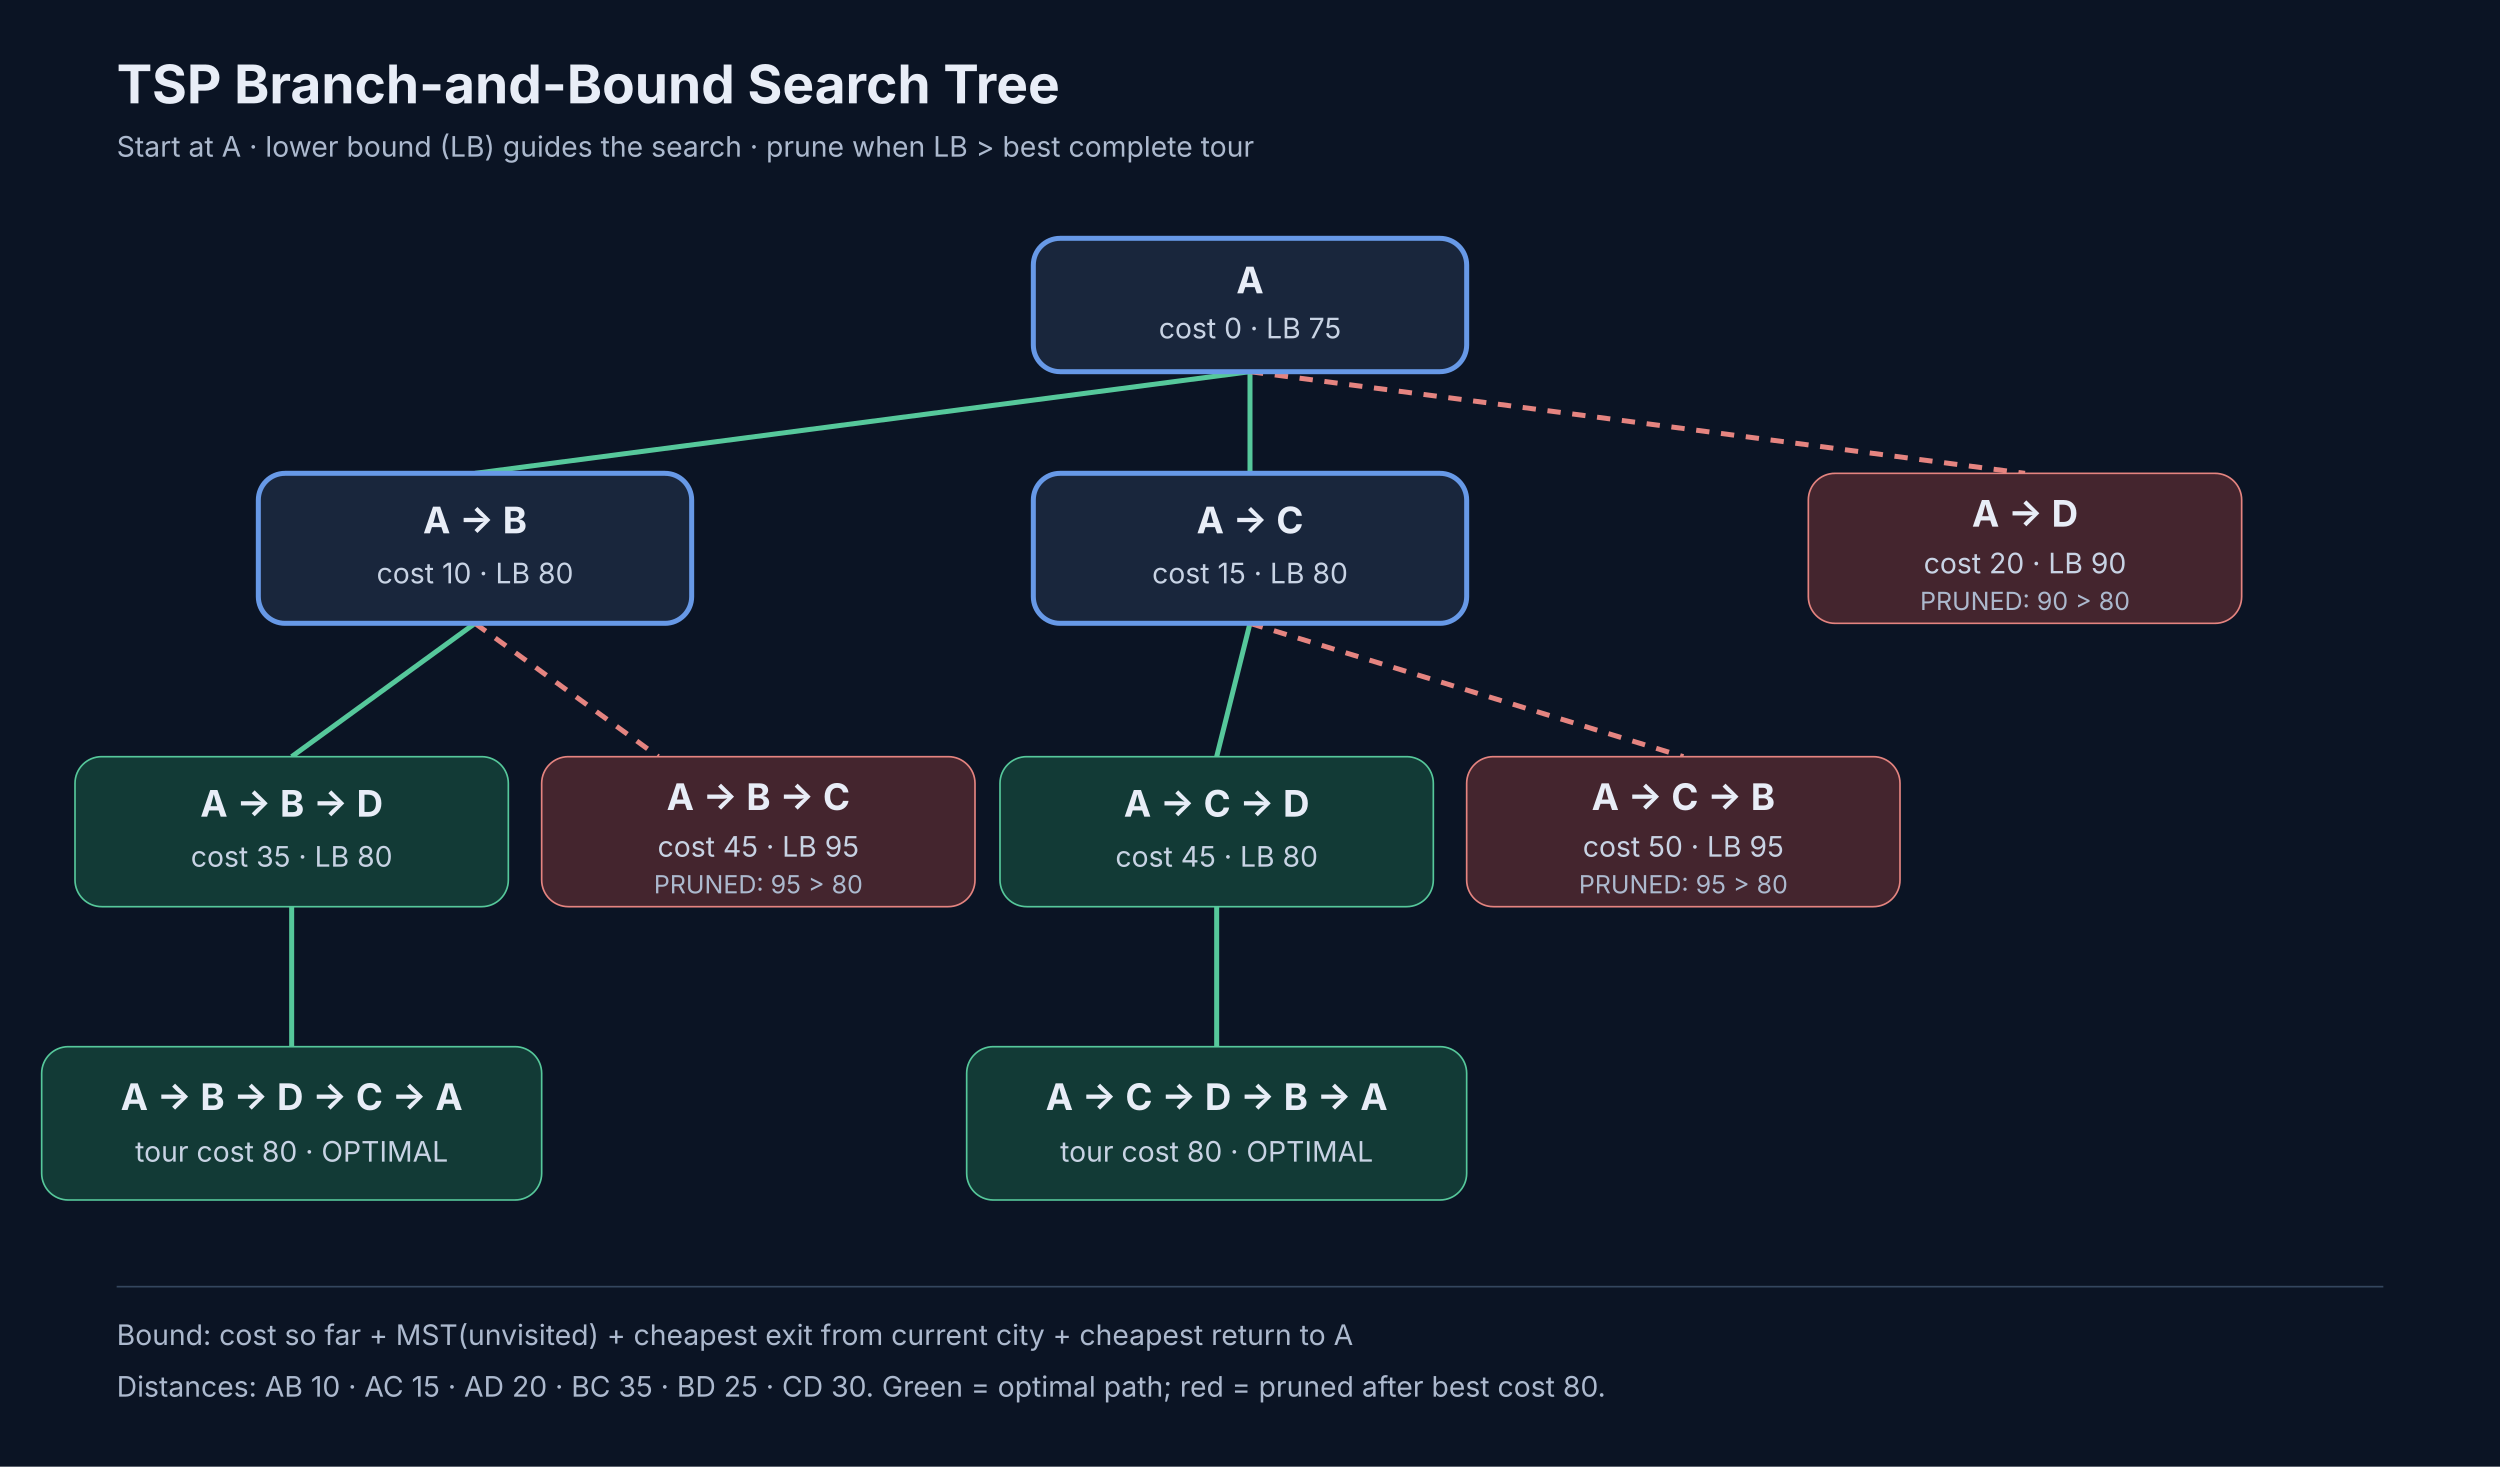
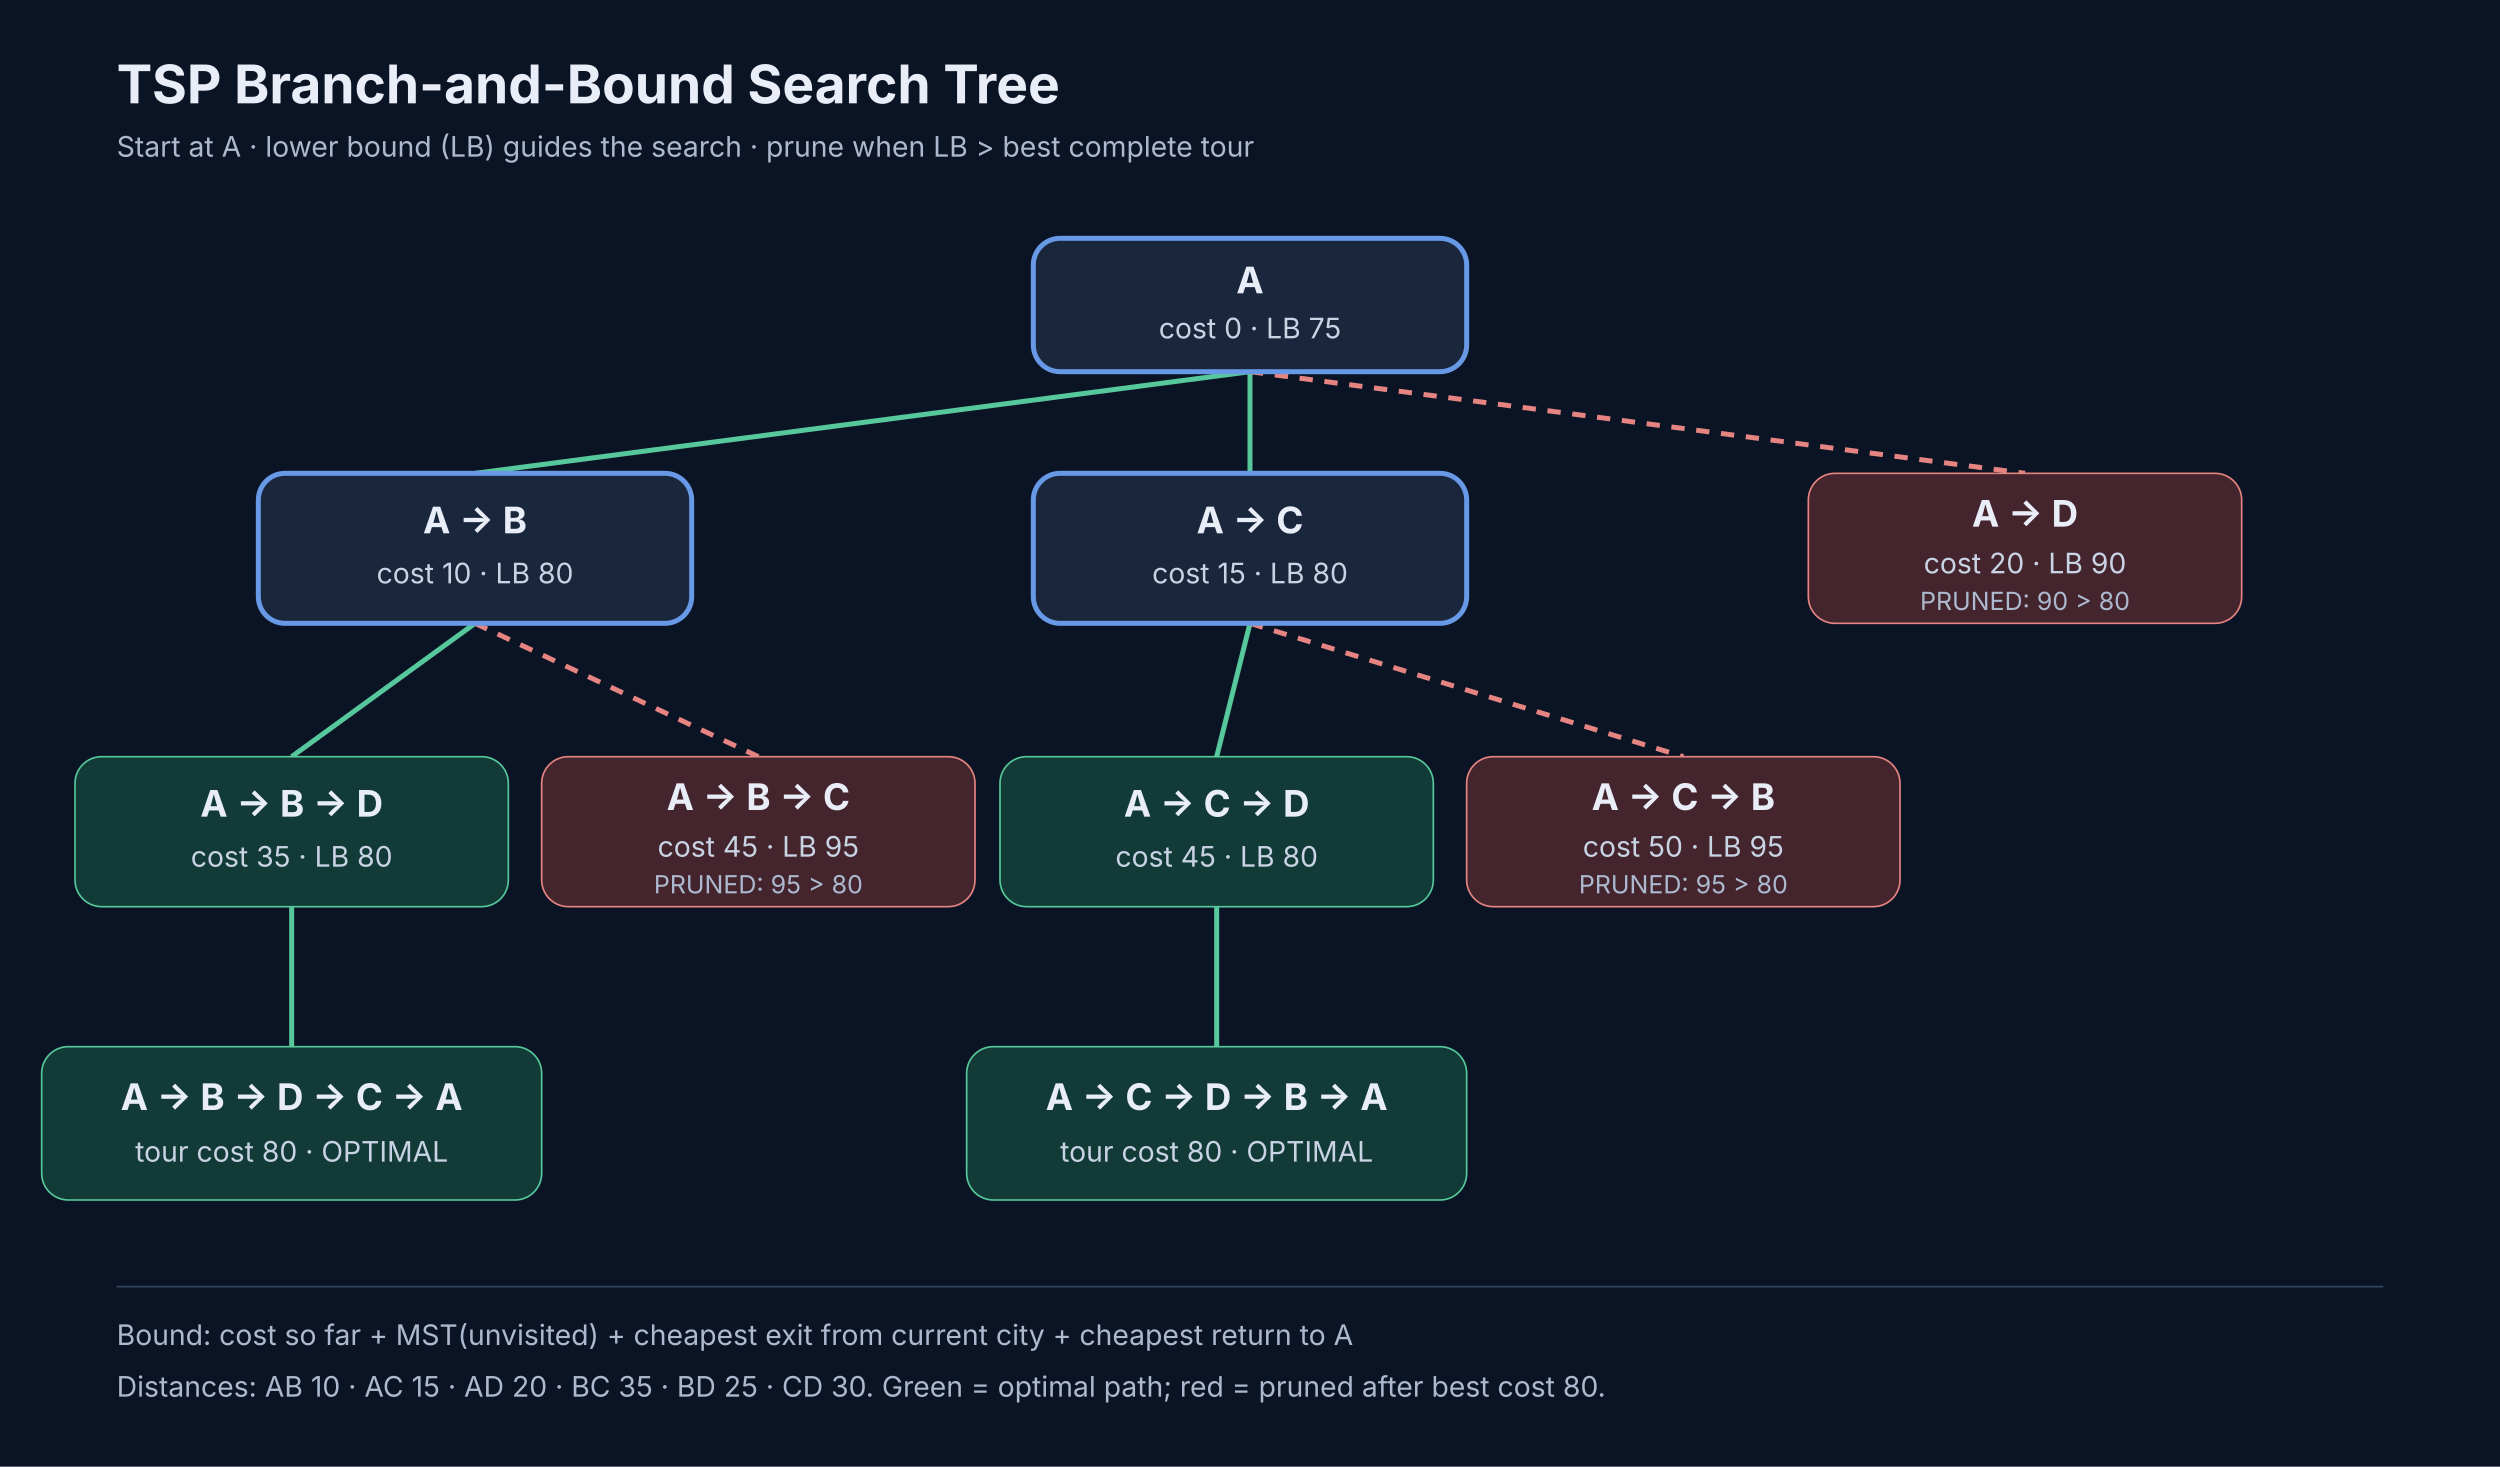
<svg xmlns="http://www.w3.org/2000/svg" viewBox="0 0 1500 880" role="img" aria-labelledby="title desc">
  <defs>
    <style>
      text { font-family: Inter, Arial, sans-serif; fill: #e8edf7 }
      .heading { font-size: 32px; font-weight: 700 }
      .sub { font-size: 17px; fill: #acb9ce }
      .edge { fill: none; stroke: #7788a4; stroke-width: 3 }
      .edge-pruned { stroke: #e58480; stroke-dasharray: 8 7 }
      .edge-optimal { stroke: #56c89b }
      .node { fill: #19263c; stroke: #6799e7; stroke-width: 3 }
      .optimal { fill: #123a36; stroke: #56c89b }
      .pruned { fill: #44252e; stroke: #e58480 }
      .node-title { font-size: 22px; font-weight: 700; text-anchor: middle }
      .node-detail { font-size: 17px; text-anchor: middle; fill: #c8d3e4 }
      .small { font-size: 15px; fill: #acb9ce }
    </style>
  </defs>
  <rect width="1500" height="880" fill="#0b1424" />
  <text x="70" y="62" class="heading">TSP Branch-and-Bound Search Tree</text>
  <text x="70" y="94" class="sub">Start at A · lower bound (LB) guides the search · prune when LB &gt; best complete tour</text>
  <g aria-label="Search tree edges">
    <path class="edge edge-optimal" d="M750 223 L285 284" />
    <path class="edge edge-optimal" d="M750 223 L750 284" />
    <path class="edge edge-pruned" d="M750 223 L1215 284" />
    <path class="edge edge-optimal" d="M285 374 L175 454" />
-     <path class="edge edge-pruned" d="M285 374 L395 454" />
+     <path class="edge edge-pruned" d="M285 374 L455 454" />
    <path class="edge edge-optimal" d="M750 374 L730 454" />
    <path class="edge edge-pruned" d="M750 374 L1010 454" />
    <path class="edge edge-optimal" d="M175 544 L175 628" />
    <path class="edge edge-optimal" d="M730 544 L730 628" />
  </g>
  <g aria-label="Root state">
    <rect x="620" y="143" width="260" height="80" rx="16" class="node" />
    <text x="750" y="176" class="node-title">A</text>
    <text x="750" y="203" class="node-detail">cost 0 · LB 75</text>
  </g>
  <g aria-label="First choices">
    <rect x="155" y="284" width="260" height="90" rx="16" class="node" />
    <text x="285" y="320" class="node-title">A → B</text>
    <text x="285" y="350" class="node-detail">cost 10 · LB 80</text>
    <rect x="620" y="284" width="260" height="90" rx="16" class="node" />
    <text x="750" y="320" class="node-title">A → C</text>
    <text x="750" y="350" class="node-detail">cost 15 · LB 80</text>
    <rect x="1085" y="284" width="260" height="90" rx="16" class="pruned" />
    <text x="1215" y="316" class="node-title">A → D</text>
    <text x="1215" y="344" class="node-detail">cost 20 · LB 90</text>
    <text x="1215" y="366" class="small" text-anchor="middle">PRUNED: 90 &gt; 80</text>
  </g>
  <g aria-label="Second choices">
    <rect x="45" y="454" width="260" height="90" rx="16" class="optimal" />
    <text x="175" y="490" class="node-title">A → B → D</text>
    <text x="175" y="520" class="node-detail">cost 35 · LB 80</text>
    <rect x="325" y="454" width="260" height="90" rx="16" class="pruned" />
    <text x="455" y="486" class="node-title">A → B → C</text>
    <text x="455" y="514" class="node-detail">cost 45 · LB 95</text>
    <text x="455" y="536" class="small" text-anchor="middle">PRUNED: 95 &gt; 80</text>
    <rect x="600" y="454" width="260" height="90" rx="16" class="optimal" />
    <text x="730" y="490" class="node-title">A → C → D</text>
    <text x="730" y="520" class="node-detail">cost 45 · LB 80</text>
    <rect x="880" y="454" width="260" height="90" rx="16" class="pruned" />
    <text x="1010" y="486" class="node-title">A → C → B</text>
    <text x="1010" y="514" class="node-detail">cost 50 · LB 95</text>
    <text x="1010" y="536" class="small" text-anchor="middle">PRUNED: 95 &gt; 80</text>
  </g>
  <g aria-label="Optimal tours">
    <rect x="25" y="628" width="300" height="92" rx="16" class="optimal" />
    <text x="175" y="666" class="node-title">A → B → D → C → A</text>
    <text x="175" y="697" class="node-detail">tour cost 80 · OPTIMAL</text>
    <rect x="580" y="628" width="300" height="92" rx="16" class="optimal" />
    <text x="730" y="666" class="node-title">A → C → D → B → A</text>
    <text x="730" y="697" class="node-detail">tour cost 80 · OPTIMAL</text>
  </g>
  <path d="M70 772 H1430" stroke="#34465e" />
  <text x="70" y="807" class="sub">Bound: cost so far + MST(unvisited) + cheapest exit from current city + cheapest return to A</text>
  <text x="70" y="838" class="sub">Distances: AB 10 · AC 15 · AD 20 · BC 35 · BD 25 · CD 30. Green = optimal path; red = pruned after best cost 80.</text>
</svg>
